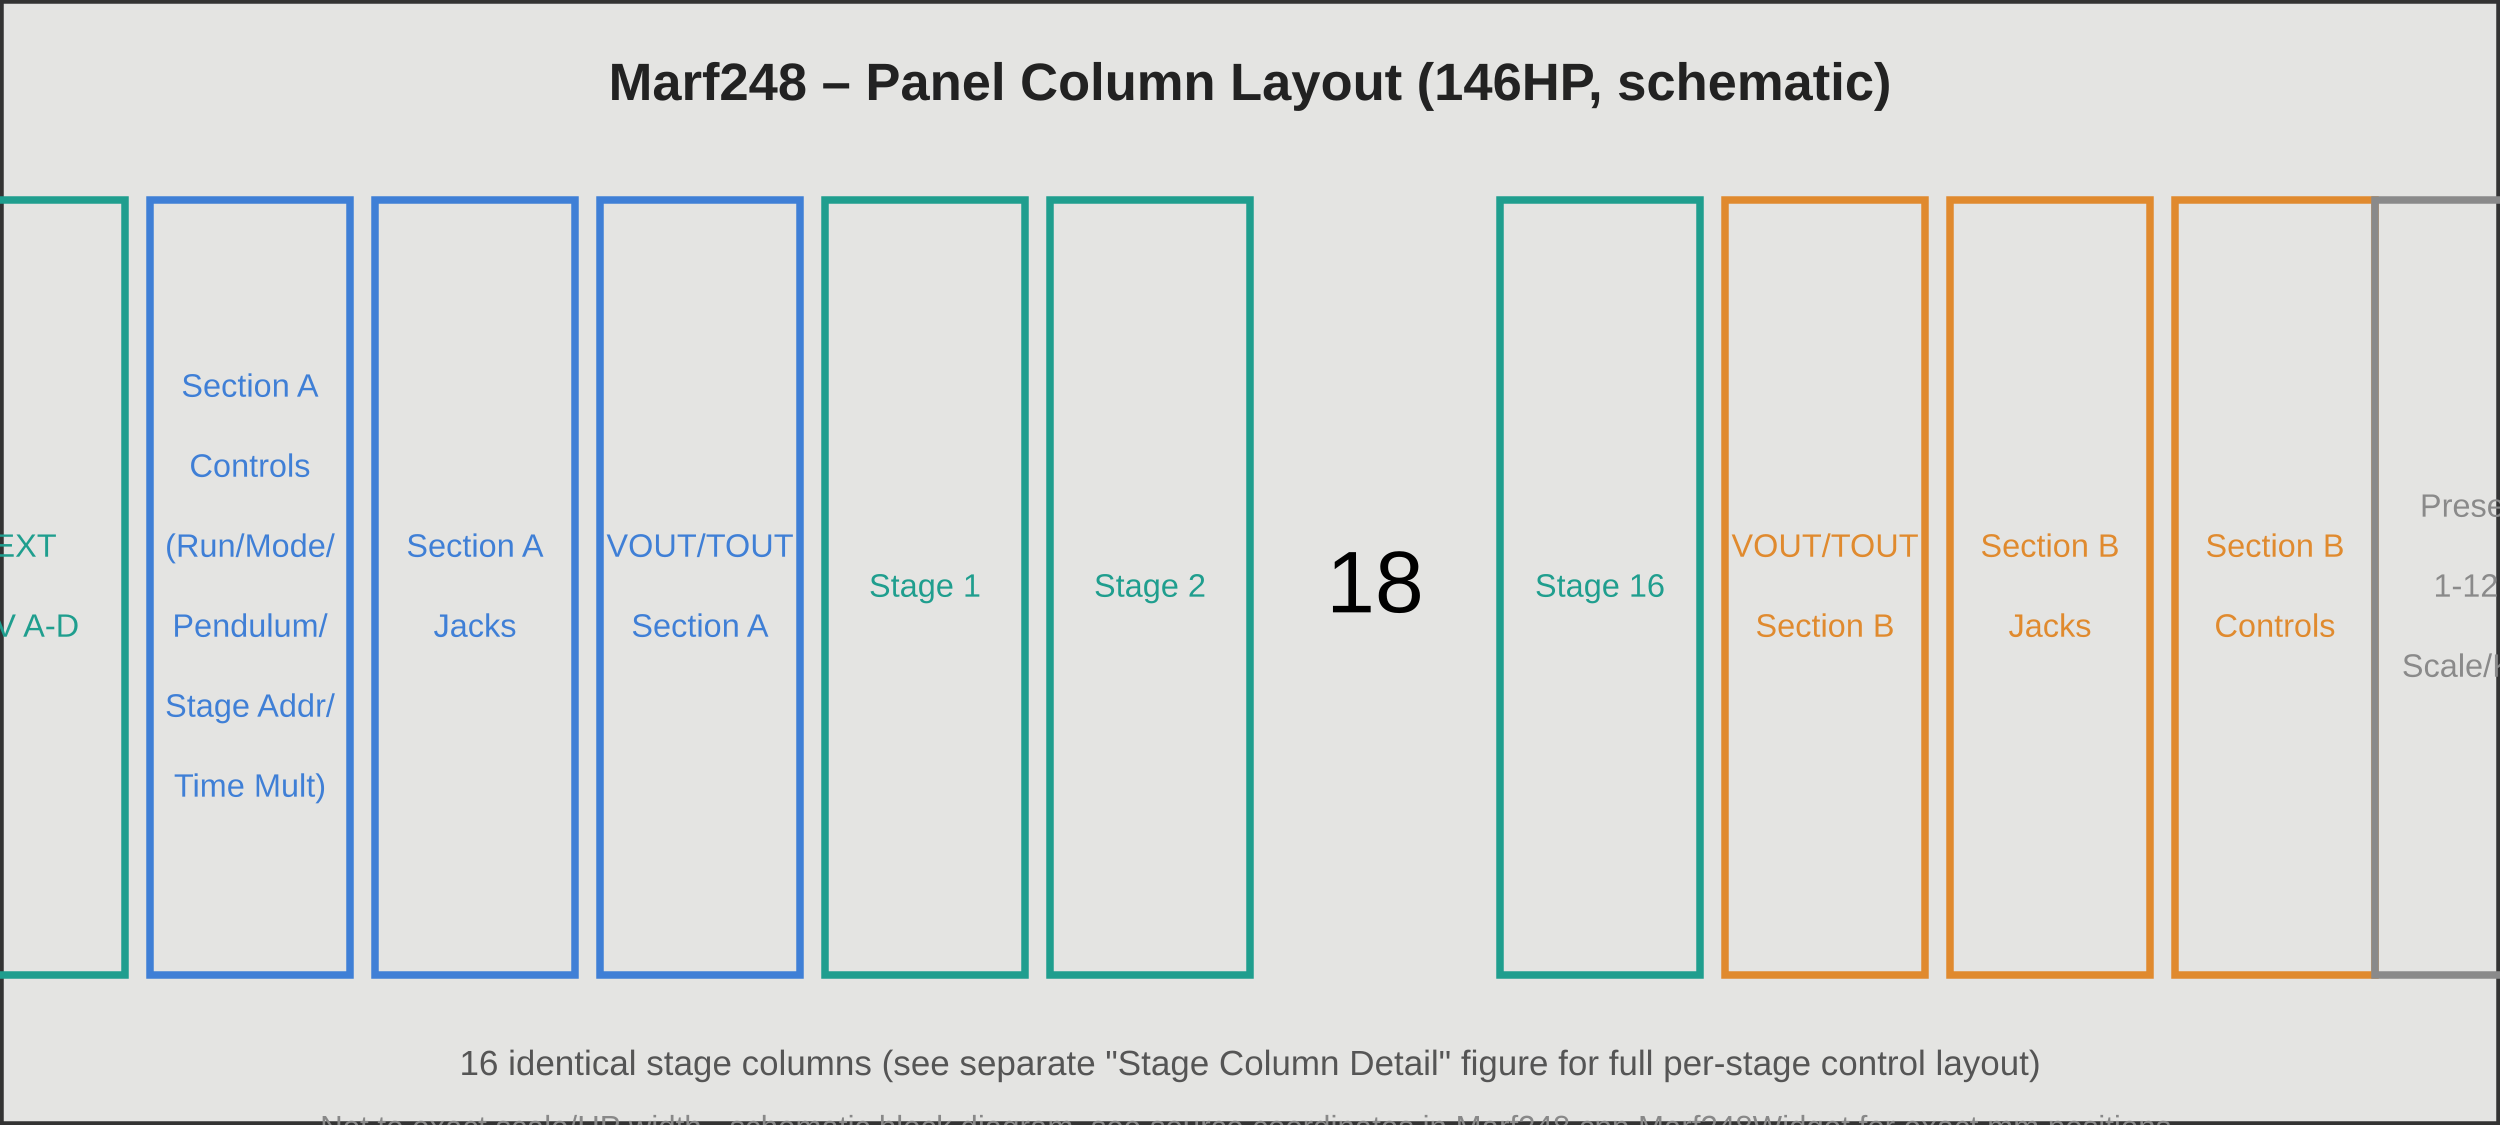
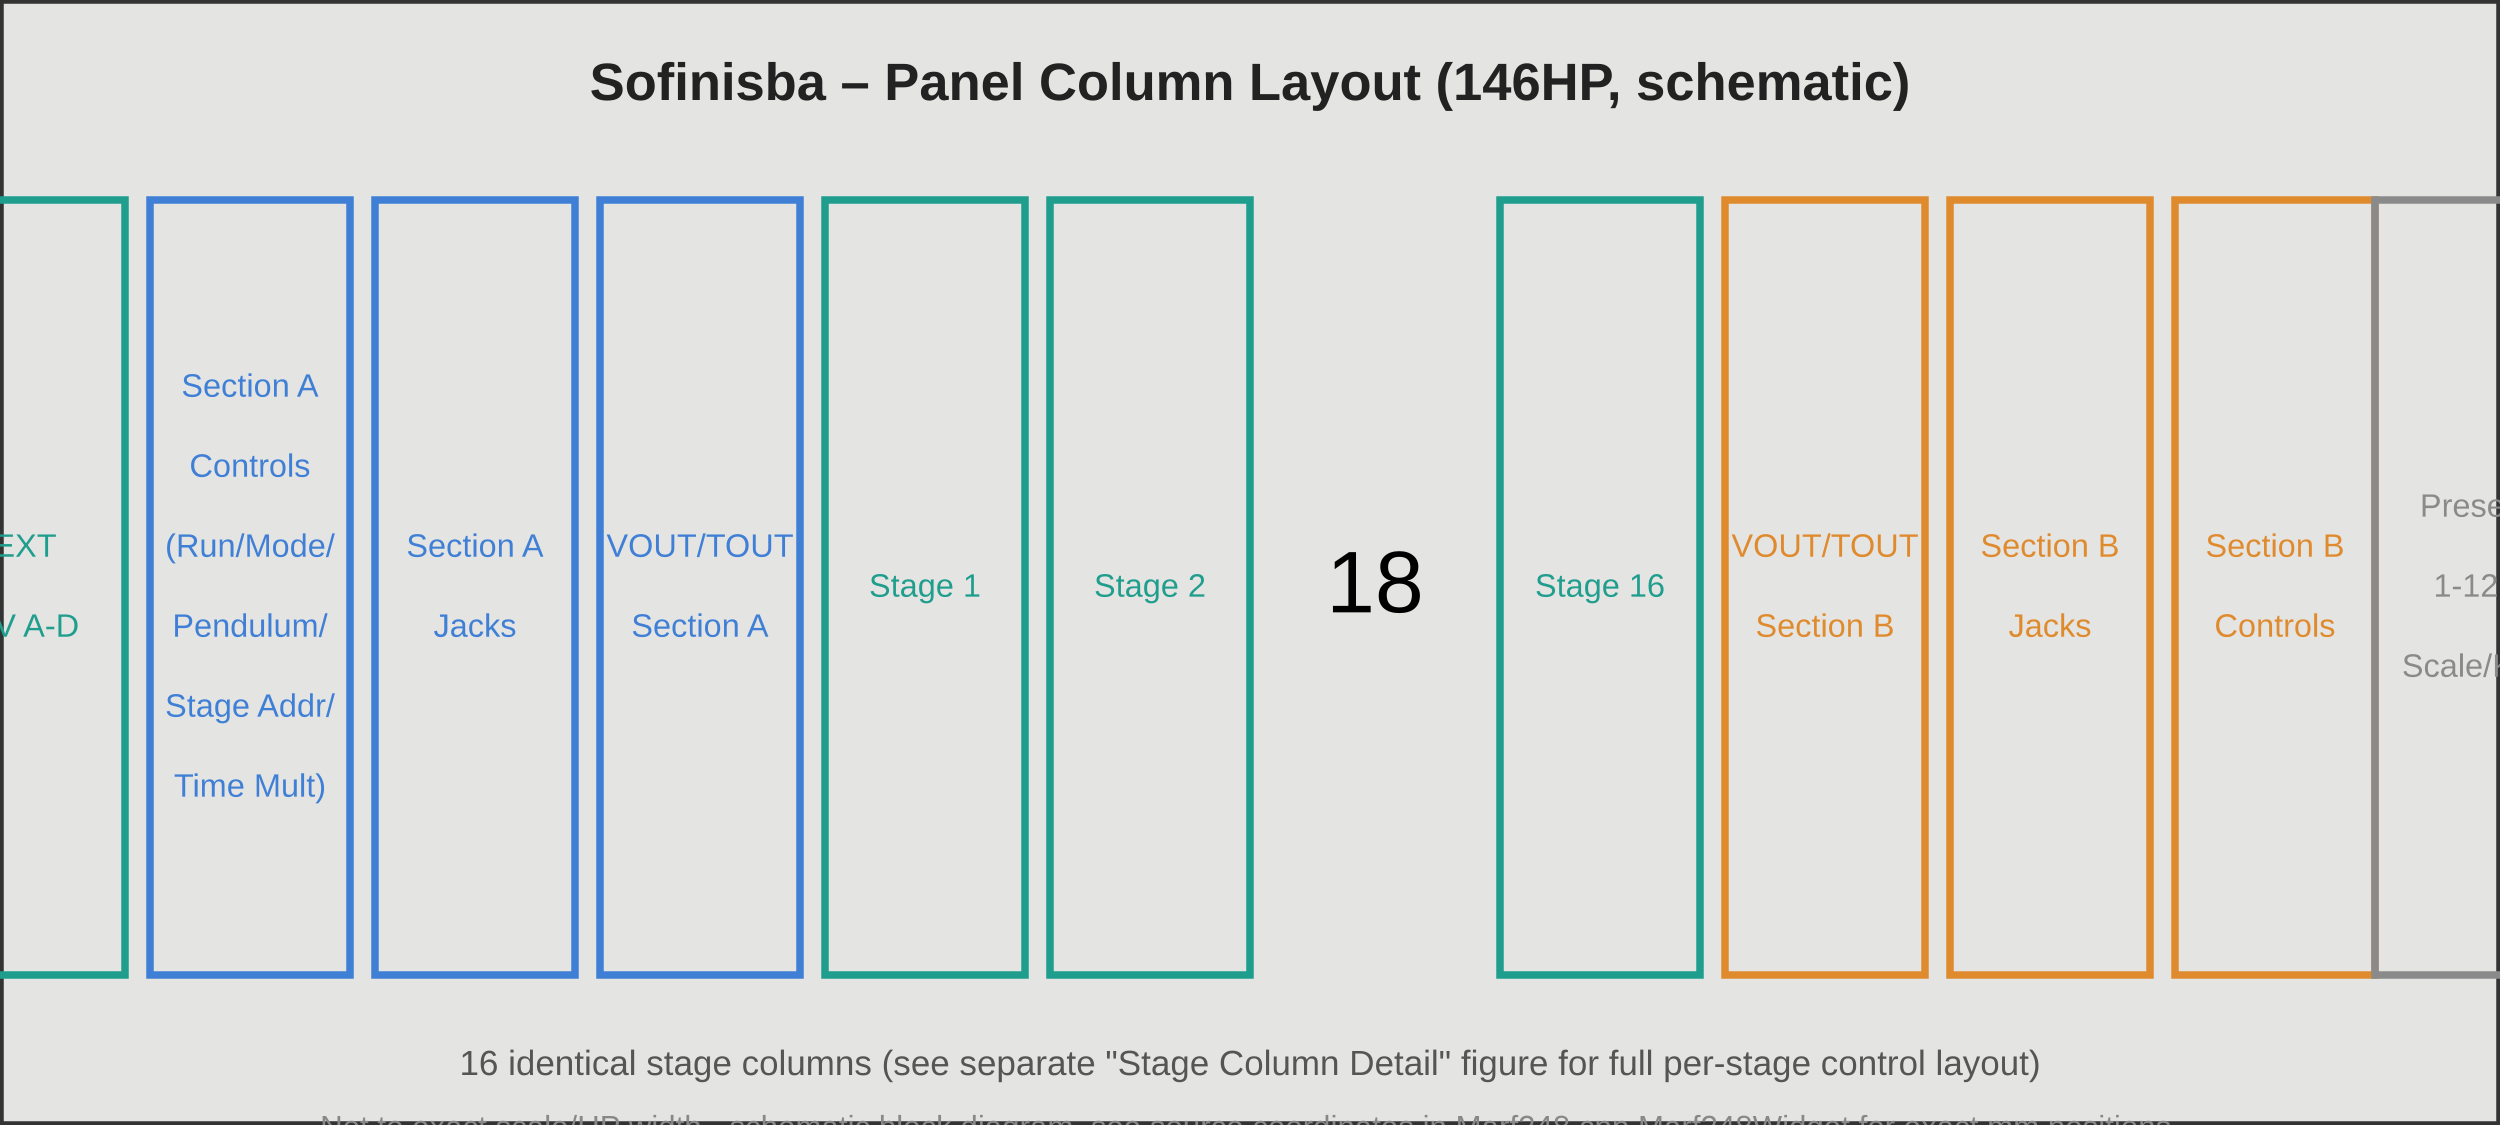
- <svg xmlns="http://www.w3.org/2000/svg" viewBox="0 0 200 90" width="800" height="360" font-family="Arial, Helvetica, sans-serif">
-   <rect x="0" y="0" width="200" height="90" fill="#e4e4e2" stroke="#333333" stroke-width="0.6" />
-   <text x="100.0" y="8" font-size="4.2" fill="#222" text-anchor="middle" font-weight="bold">Marf248 – Panel Column Layout (146HP, schematic)</text>
-   <rect x="-6.0" y="16" width="16" height="62" fill="none" stroke="#1f9e8e" stroke-width="0.6" />
-   <text x="2" y="43.8" font-size="2.6" fill="#1f9e8e" text-anchor="middle" dominant-baseline="middle">EXT</text>
-   <text x="2" y="50.2" font-size="2.6" fill="#1f9e8e" text-anchor="middle" dominant-baseline="middle">CV A-D</text>
-   <rect x="12.0" y="16" width="16" height="62" fill="none" stroke="#3f7fd6" stroke-width="0.6" />
-   <text x="20" y="31.0" font-size="2.6" fill="#3f7fd6" text-anchor="middle" dominant-baseline="middle">Section A</text>
-   <text x="20" y="37.4" font-size="2.6" fill="#3f7fd6" text-anchor="middle" dominant-baseline="middle">Controls</text>
-   <text x="20" y="43.8" font-size="2.6" fill="#3f7fd6" text-anchor="middle" dominant-baseline="middle">(Run/Mode/</text>
-   <text x="20" y="50.2" font-size="2.6" fill="#3f7fd6" text-anchor="middle" dominant-baseline="middle">Pendulum/</text>
-   <text x="20" y="56.6" font-size="2.6" fill="#3f7fd6" text-anchor="middle" dominant-baseline="middle">Stage Addr/</text>
-   <text x="20" y="63" font-size="2.6" fill="#3f7fd6" text-anchor="middle" dominant-baseline="middle">Time Mult)</text>
-   <rect x="30.0" y="16" width="16" height="62" fill="none" stroke="#3f7fd6" stroke-width="0.6" />
-   <text x="38" y="43.8" font-size="2.6" fill="#3f7fd6" text-anchor="middle" dominant-baseline="middle">Section A</text>
-   <text x="38" y="50.2" font-size="2.6" fill="#3f7fd6" text-anchor="middle" dominant-baseline="middle">Jacks</text>
-   <rect x="48.0" y="16" width="16" height="62" fill="none" stroke="#3f7fd6" stroke-width="0.6" />
-   <text x="56" y="43.8" font-size="2.6" fill="#3f7fd6" text-anchor="middle" dominant-baseline="middle">VOUT/TOUT</text>
-   <text x="56" y="50.2" font-size="2.6" fill="#3f7fd6" text-anchor="middle" dominant-baseline="middle">Section A</text>
-   <rect x="66.0" y="16" width="16" height="62" fill="none" stroke="#1f9e8e" stroke-width="0.6" />
-   <text x="74" y="47.0" font-size="2.6" fill="#1f9e8e" text-anchor="middle" dominant-baseline="middle">Stage 1</text>
-   <rect x="84.0" y="16" width="16" height="62" fill="none" stroke="#1f9e8e" stroke-width="0.6" />
-   <text x="92" y="47.0" font-size="2.6" fill="#1f9e8e" text-anchor="middle" dominant-baseline="middle">Stage 2</text>
-   <text x="110" y="47.0" font-size="7" fill="..." text-anchor="middle" dominant-baseline="middle">18</text>
-   <rect x="120.0" y="16" width="16" height="62" fill="none" stroke="#1f9e8e" stroke-width="0.6" />
-   <text x="128" y="47.0" font-size="2.6" fill="#1f9e8e" text-anchor="middle" dominant-baseline="middle">Stage 16</text>
-   <rect x="138.0" y="16" width="16" height="62" fill="none" stroke="#e08a2e" stroke-width="0.6" />
-   <text x="146" y="43.8" font-size="2.6" fill="#e08a2e" text-anchor="middle" dominant-baseline="middle">VOUT/TOUT</text>
-   <text x="146" y="50.2" font-size="2.6" fill="#e08a2e" text-anchor="middle" dominant-baseline="middle">Section B</text>
-   <rect x="156.0" y="16" width="16" height="62" fill="none" stroke="#e08a2e" stroke-width="0.6" />
-   <text x="164" y="43.8" font-size="2.6" fill="#e08a2e" text-anchor="middle" dominant-baseline="middle">Section B</text>
-   <text x="164" y="50.2" font-size="2.6" fill="#e08a2e" text-anchor="middle" dominant-baseline="middle">Jacks</text>
-   <rect x="174.0" y="16" width="16" height="62" fill="none" stroke="#e08a2e" stroke-width="0.6" />
-   <text x="182" y="43.8" font-size="2.6" fill="#e08a2e" text-anchor="middle" dominant-baseline="middle">Section B</text>
-   <text x="182" y="50.2" font-size="2.6" fill="#e08a2e" text-anchor="middle" dominant-baseline="middle">Controls</text>
-   <rect x="190.0" y="16" width="16" height="62" fill="none" stroke="#8a8a8a" stroke-width="0.6" />
-   <text x="198" y="40.6" font-size="2.6" fill="#8a8a8a" text-anchor="middle" dominant-baseline="middle">Presets</text>
-   <text x="198" y="47.0" font-size="2.6" fill="#8a8a8a" text-anchor="middle" dominant-baseline="middle">1-12 /</text>
-   <text x="198" y="53.4" font-size="2.6" fill="#8a8a8a" text-anchor="middle" dominant-baseline="middle">Scale/Key</text>
-   <text x="100.0" y="86" font-size="2.8" fill="#555" text-anchor="middle">16 identical stage columns (see separate "Stage Column Detail" figure for full per-stage control layout)</text>
-   <text x="100.0" y="91" font-size="2.5" fill="#888" text-anchor="middle">Not to exact scale/HP width - schematic block diagram, see source coordinates in Marf248.cpp Marf248Widget for exact mm positions.</text>
+ <svg xmlns="http://www.w3.org/2000/svg" viewBox="0 0 200 90" width="800" height="360" font-family="Arial, Helvetica, sans-serif" version="1.1" id="svg28">
+   <defs id="defs28" />
+   <rect x="0" y="0" width="200" height="90" fill="#e4e4e2" stroke="#333333" stroke-width="0.6" id="rect1" />
+   <text x="100" y="8" font-size="4.2px" fill="#222222" text-anchor="middle" font-weight="bold" id="text1">Sofinisba – Panel Column Layout (146HP, schematic)</text>
+   <rect x="-6.0" y="16" width="16" height="62" fill="none" stroke="#1f9e8e" stroke-width="0.6" id="rect2" />
+   <text x="2" y="43.8" font-size="2.6" fill="#1f9e8e" text-anchor="middle" dominant-baseline="middle" id="text2">EXT</text>
+   <text x="2" y="50.2" font-size="2.6" fill="#1f9e8e" text-anchor="middle" dominant-baseline="middle" id="text3">CV A-D</text>
+   <rect x="12.0" y="16" width="16" height="62" fill="none" stroke="#3f7fd6" stroke-width="0.6" id="rect3" />
+   <text x="20" y="31.0" font-size="2.6" fill="#3f7fd6" text-anchor="middle" dominant-baseline="middle" id="text4">Section A</text>
+   <text x="20" y="37.4" font-size="2.6" fill="#3f7fd6" text-anchor="middle" dominant-baseline="middle" id="text5">Controls</text>
+   <text x="20" y="43.8" font-size="2.6" fill="#3f7fd6" text-anchor="middle" dominant-baseline="middle" id="text6">(Run/Mode/</text>
+   <text x="20" y="50.2" font-size="2.6" fill="#3f7fd6" text-anchor="middle" dominant-baseline="middle" id="text7">Pendulum/</text>
+   <text x="20" y="56.6" font-size="2.6" fill="#3f7fd6" text-anchor="middle" dominant-baseline="middle" id="text8">Stage Addr/</text>
+   <text x="20" y="63" font-size="2.6" fill="#3f7fd6" text-anchor="middle" dominant-baseline="middle" id="text9">Time Mult)</text>
+   <rect x="30.0" y="16" width="16" height="62" fill="none" stroke="#3f7fd6" stroke-width="0.6" id="rect9" />
+   <text x="38" y="43.8" font-size="2.6" fill="#3f7fd6" text-anchor="middle" dominant-baseline="middle" id="text10">Section A</text>
+   <text x="38" y="50.2" font-size="2.6" fill="#3f7fd6" text-anchor="middle" dominant-baseline="middle" id="text11">Jacks</text>
+   <rect x="48.0" y="16" width="16" height="62" fill="none" stroke="#3f7fd6" stroke-width="0.6" id="rect11" />
+   <text x="56" y="43.8" font-size="2.6" fill="#3f7fd6" text-anchor="middle" dominant-baseline="middle" id="text12">VOUT/TOUT</text>
+   <text x="56" y="50.2" font-size="2.6" fill="#3f7fd6" text-anchor="middle" dominant-baseline="middle" id="text13">Section A</text>
+   <rect x="66.0" y="16" width="16" height="62" fill="none" stroke="#1f9e8e" stroke-width="0.6" id="rect13" />
+   <text x="74" y="47.0" font-size="2.6" fill="#1f9e8e" text-anchor="middle" dominant-baseline="middle" id="text14">Stage 1</text>
+   <rect x="84.0" y="16" width="16" height="62" fill="none" stroke="#1f9e8e" stroke-width="0.6" id="rect14" />
+   <text x="92" y="47.0" font-size="2.6" fill="#1f9e8e" text-anchor="middle" dominant-baseline="middle" id="text15">Stage 2</text>
+   <text x="110" y="47.0" font-size="7" fill="..." text-anchor="middle" dominant-baseline="middle" id="text16">18</text>
+   <rect x="120.0" y="16" width="16" height="62" fill="none" stroke="#1f9e8e" stroke-width="0.6" id="rect16" />
+   <text x="128" y="47.0" font-size="2.6" fill="#1f9e8e" text-anchor="middle" dominant-baseline="middle" id="text17">Stage 16</text>
+   <rect x="138.0" y="16" width="16" height="62" fill="none" stroke="#e08a2e" stroke-width="0.6" id="rect17" />
+   <text x="146" y="43.8" font-size="2.6" fill="#e08a2e" text-anchor="middle" dominant-baseline="middle" id="text18">VOUT/TOUT</text>
+   <text x="146" y="50.2" font-size="2.6" fill="#e08a2e" text-anchor="middle" dominant-baseline="middle" id="text19">Section B</text>
+   <rect x="156.0" y="16" width="16" height="62" fill="none" stroke="#e08a2e" stroke-width="0.6" id="rect19" />
+   <text x="164" y="43.8" font-size="2.6" fill="#e08a2e" text-anchor="middle" dominant-baseline="middle" id="text20">Section B</text>
+   <text x="164" y="50.2" font-size="2.6" fill="#e08a2e" text-anchor="middle" dominant-baseline="middle" id="text21">Jacks</text>
+   <rect x="174.0" y="16" width="16" height="62" fill="none" stroke="#e08a2e" stroke-width="0.6" id="rect21" />
+   <text x="182" y="43.8" font-size="2.6" fill="#e08a2e" text-anchor="middle" dominant-baseline="middle" id="text22">Section B</text>
+   <text x="182" y="50.2" font-size="2.6" fill="#e08a2e" text-anchor="middle" dominant-baseline="middle" id="text23">Controls</text>
+   <rect x="190.0" y="16" width="16" height="62" fill="none" stroke="#8a8a8a" stroke-width="0.6" id="rect23" />
+   <text x="198" y="40.6" font-size="2.6" fill="#8a8a8a" text-anchor="middle" dominant-baseline="middle" id="text24">Presets</text>
+   <text x="198" y="47.0" font-size="2.6" fill="#8a8a8a" text-anchor="middle" dominant-baseline="middle" id="text25">1-12 /</text>
+   <text x="198" y="53.4" font-size="2.6" fill="#8a8a8a" text-anchor="middle" dominant-baseline="middle" id="text26">Scale/Key</text>
+   <text x="100.0" y="86" font-size="2.8" fill="#555" text-anchor="middle" id="text27">16 identical stage columns (see separate "Stage Column Detail" figure for full per-stage control layout)</text>
+   <text x="100.0" y="91" font-size="2.5" fill="#888" text-anchor="middle" id="text28">Not to exact scale/HP width - schematic block diagram, see source coordinates in Marf248.cpp Marf248Widget for exact mm positions.</text>
</svg>
